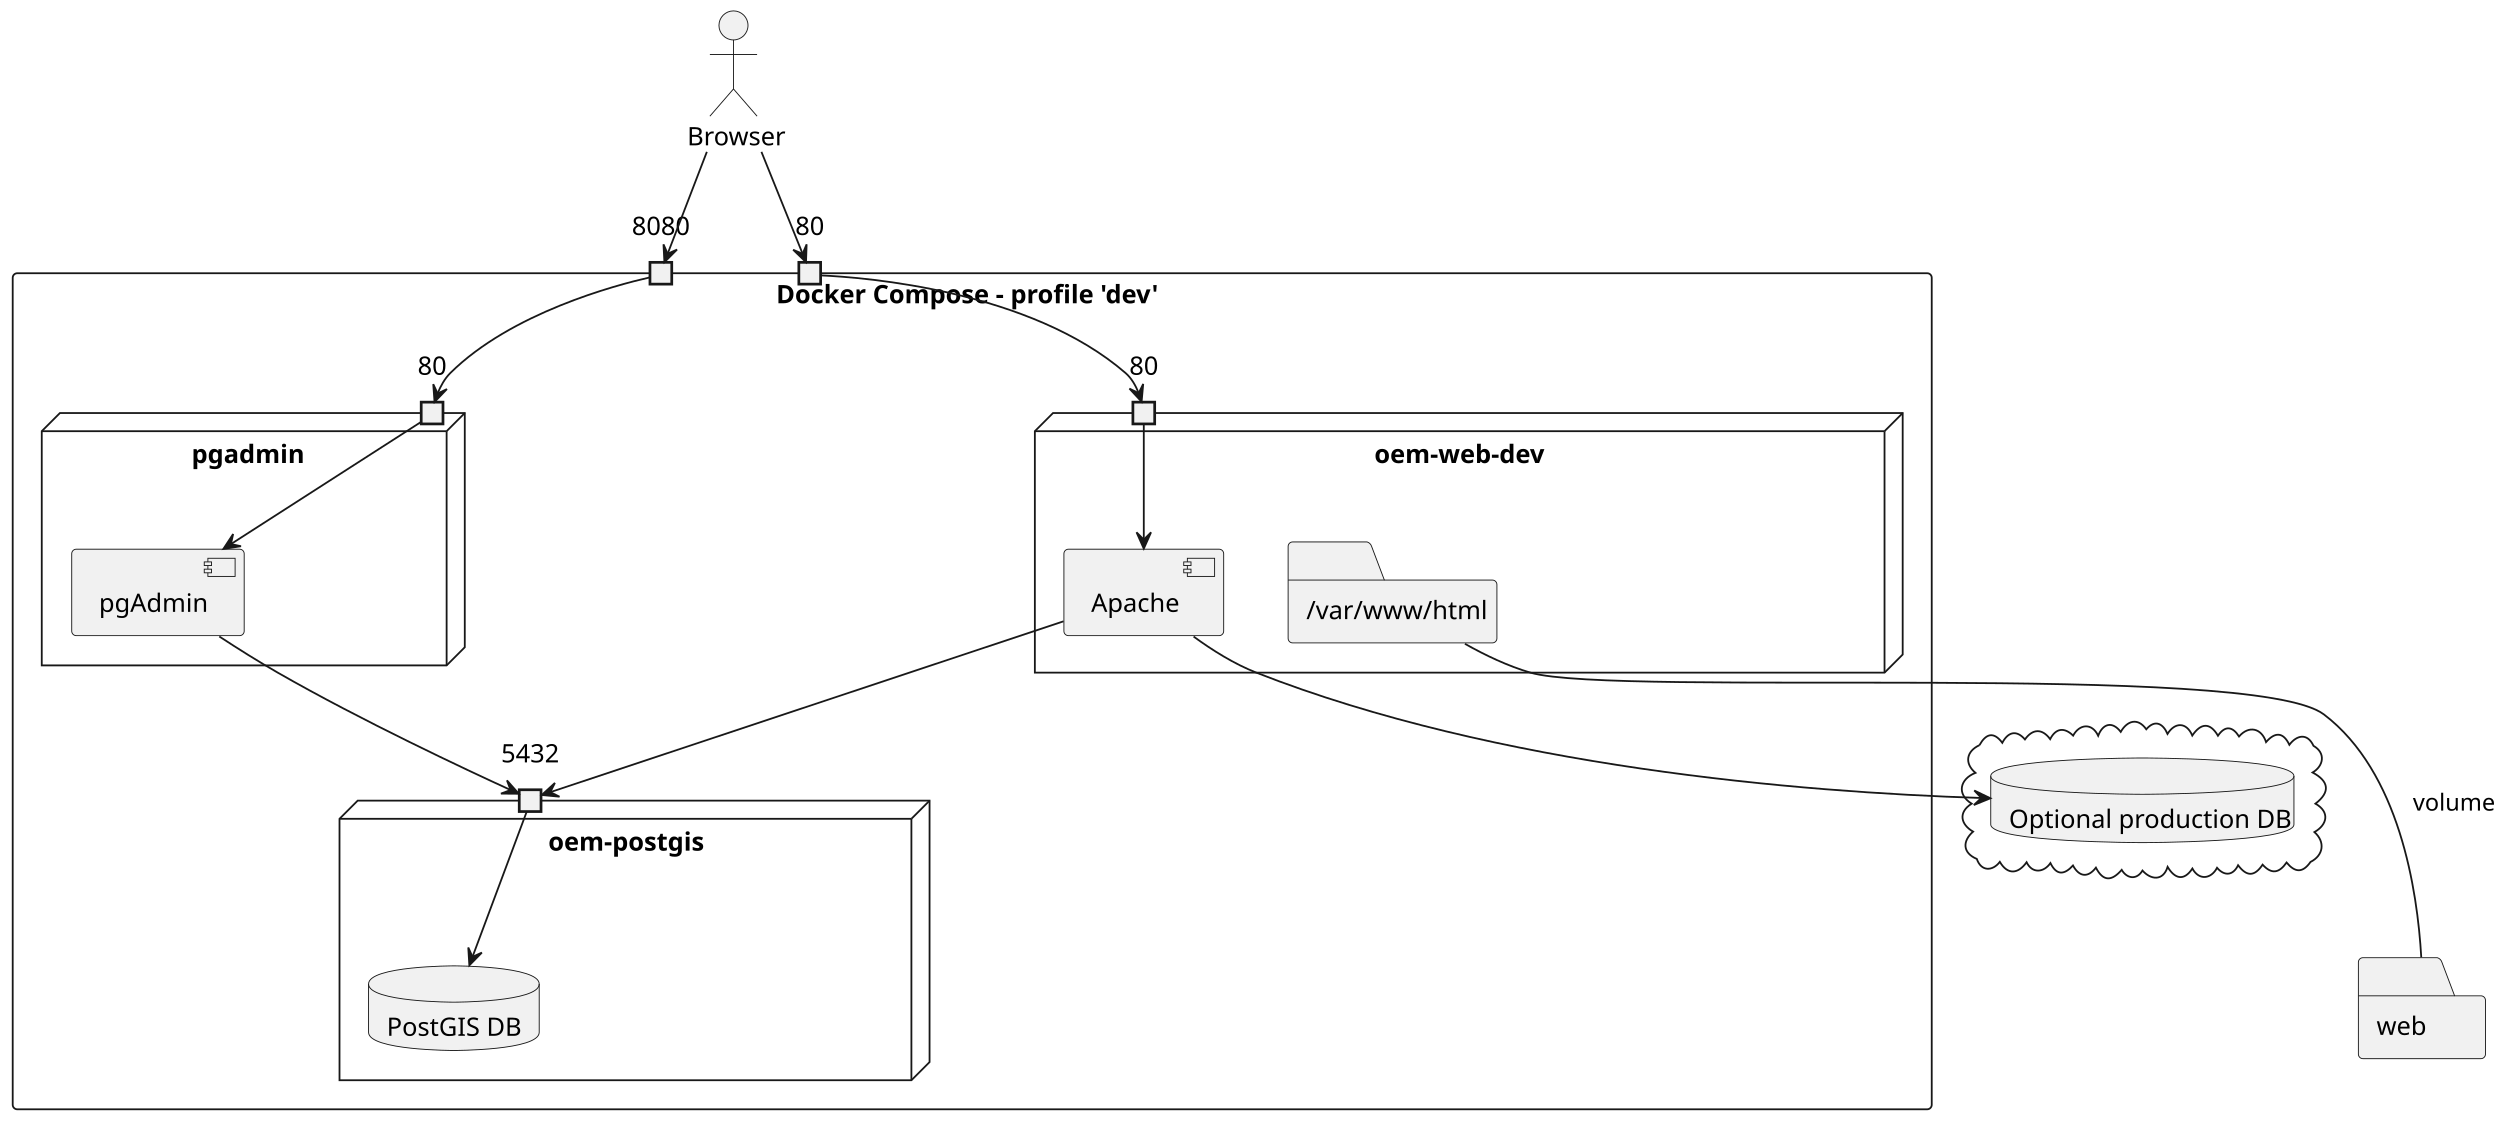
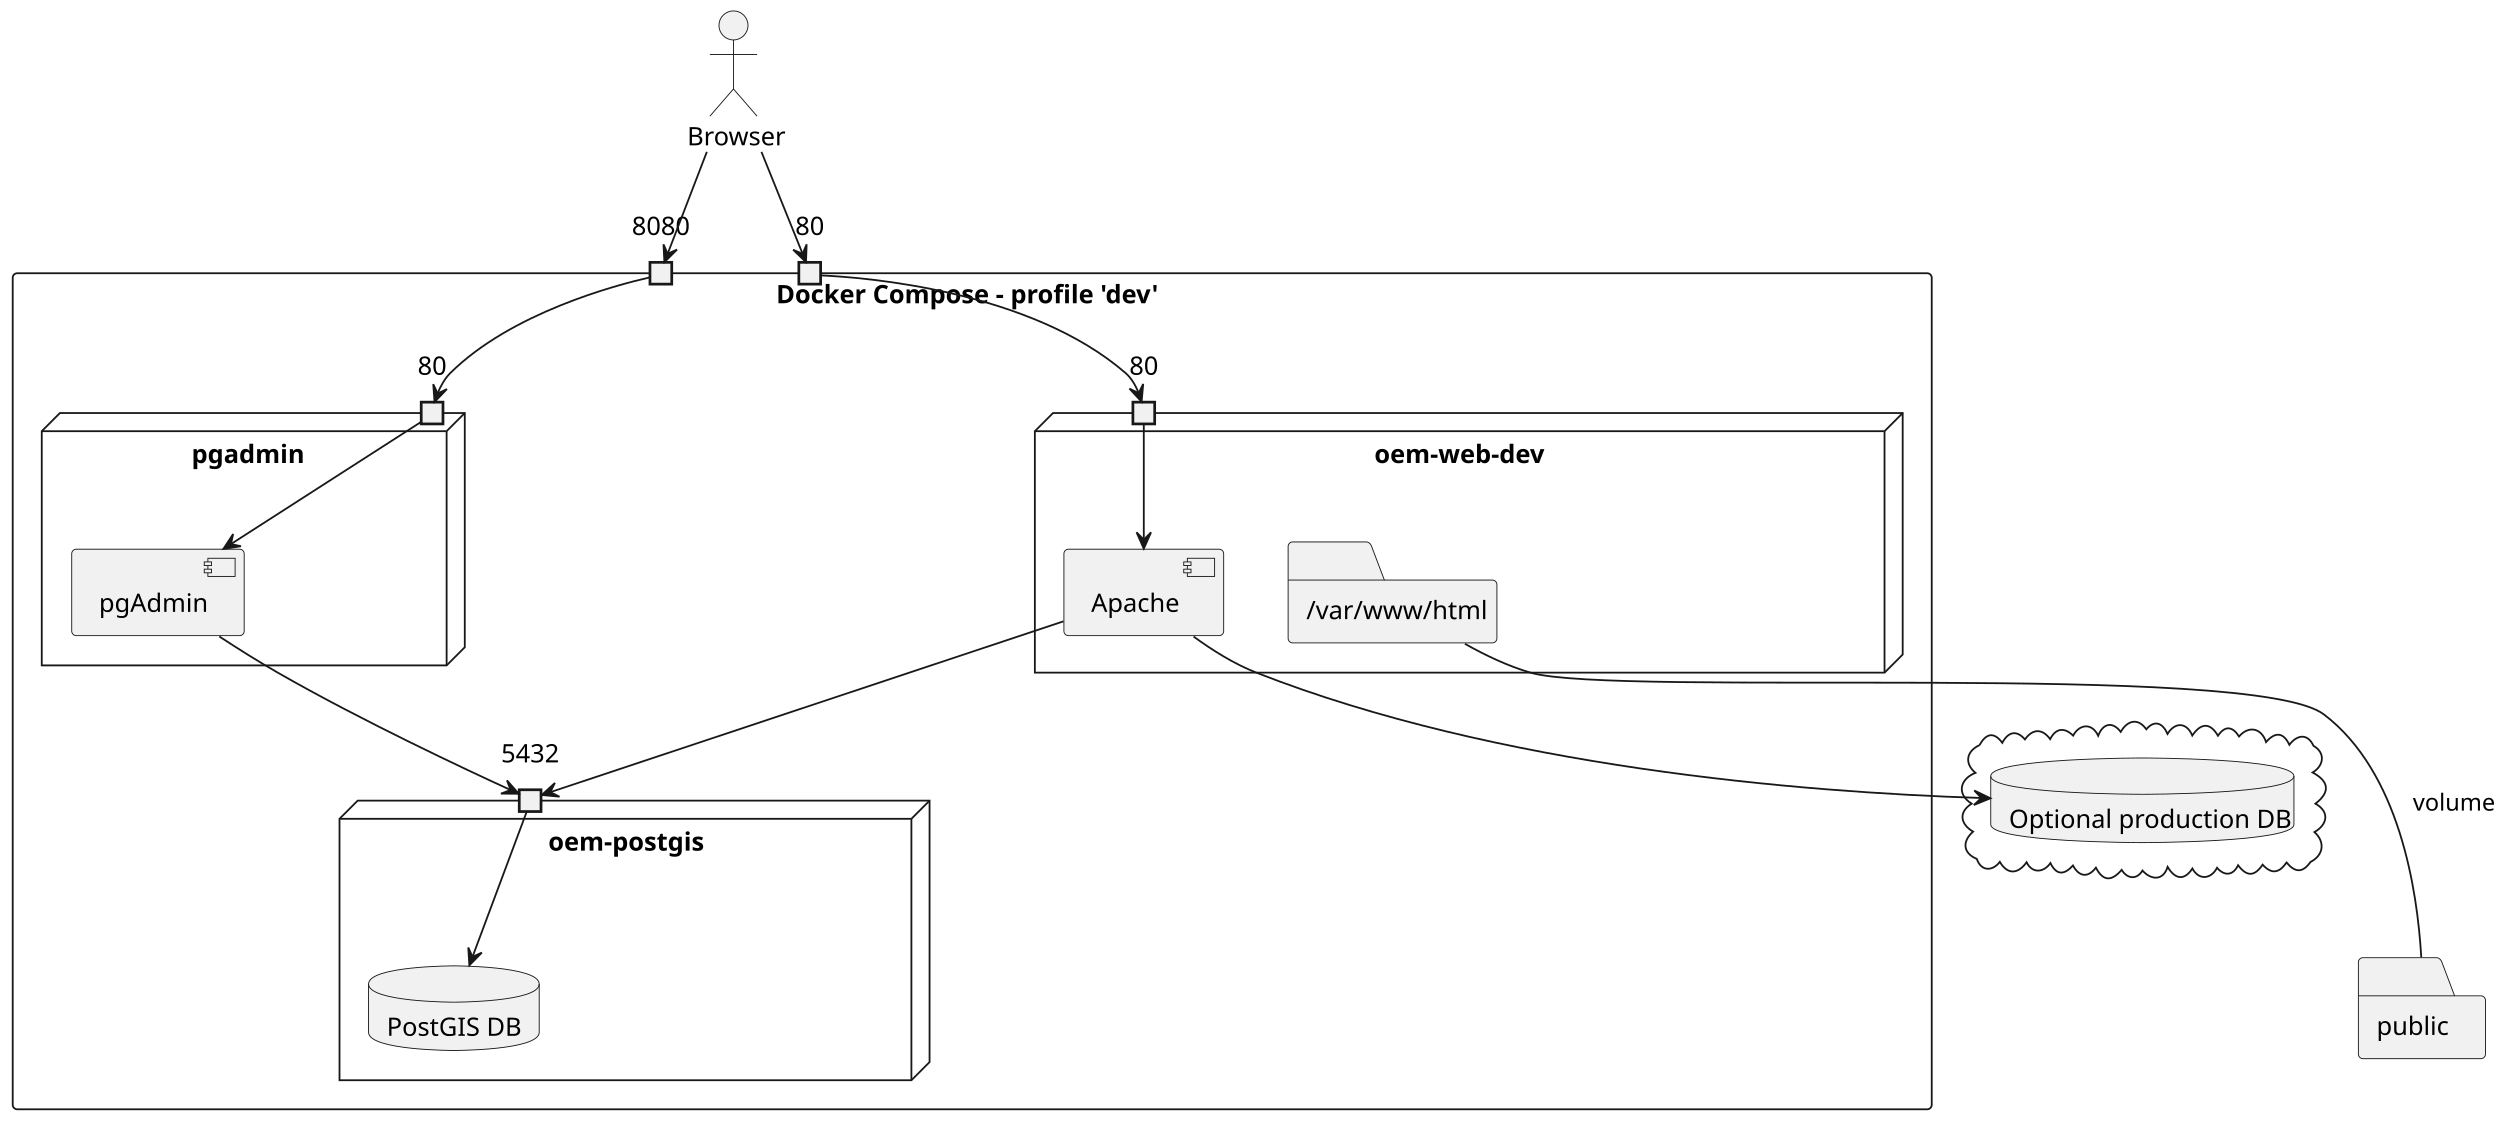
<svg xmlns="http://www.w3.org/2000/svg" contentStyleType="text/css" height="617px" preserveAspectRatio="none" style="width:1377px;height:617px;background:#FFFFFF;" version="1.1" viewBox="0 0 1377 617" width="1377px" zoomAndPan="magnify">
  <defs />
  <g>
    <g id="cluster_docker">
      <rect fill="none" height="460.5" rx="2.5" ry="2.5" style="stroke:#181818;stroke-width:1.0;" width="1057" x="7" y="150.5" />
      <text fill="#000000" font-family="sans-serif" font-size="14" font-weight="bold" lengthAdjust="spacing" textLength="216" x="427.5" y="167.033">Docker Compose - profile 'dev'</text>
    </g>
    <g id="cluster_oem-postgis">
      <polygon fill="none" points="187,451,197,441,512,441,512,585,502,595,187,595,187,451" style="stroke:#181818;stroke-width:1.0;" />
      <line style="stroke:#181818;stroke-width:1.0;" x1="502" x2="512" y1="451" y2="441" />
      <line style="stroke:#181818;stroke-width:1.0;" x1="187" x2="502" y1="451" y2="451" />
      <line style="stroke:#181818;stroke-width:1.0;" x1="502" x2="502" y1="451" y2="595" />
      <text fill="#000000" font-family="sans-serif" font-size="14" font-weight="bold" lengthAdjust="spacing" textLength="87" x="302" y="468.533">oem-postgis</text>
    </g>
    <g id="cluster_pgadmin">
      <polygon fill="none" points="23,237.5,33,227.5,256,227.5,256,356.5,246,366.5,23,366.5,23,237.5" style="stroke:#181818;stroke-width:1.0;" />
      <line style="stroke:#181818;stroke-width:1.0;" x1="246" x2="256" y1="237.5" y2="227.5" />
      <line style="stroke:#181818;stroke-width:1.0;" x1="23" x2="246" y1="237.5" y2="237.5" />
      <line style="stroke:#181818;stroke-width:1.0;" x1="246" x2="246" y1="237.5" y2="366.5" />
      <text fill="#000000" font-family="sans-serif" font-size="14" font-weight="bold" lengthAdjust="spacing" textLength="60" x="105.5" y="255.033">pgadmin</text>
    </g>
    <g id="cluster_oem-web-dev">
      <polygon fill="none" points="570,237.5,580,227.5,1048,227.5,1048,360.5,1038,370.5,570,370.5,570,237.5" style="stroke:#181818;stroke-width:1.0;" />
      <line style="stroke:#181818;stroke-width:1.0;" x1="1038" x2="1048" y1="237.5" y2="227.5" />
      <line style="stroke:#181818;stroke-width:1.0;" x1="570" x2="1038" y1="237.5" y2="237.5" />
      <line style="stroke:#181818;stroke-width:1.0;" x1="1038" x2="1038" y1="237.5" y2="370.5" />
      <text fill="#000000" font-family="sans-serif" font-size="14" font-weight="bold" lengthAdjust="spacing" textLength="96" x="757" y="255.033">oem-web-dev</text>
    </g>
    <g id="cluster_##16">
      <path d="M1090.282,410.44 C1093.792,404.162 1098.039,402.665 1102.865,409.142 C1105.937,403.294 1110.563,401.736 1115.339,407.276 C1119.575,401.325 1124.852,401.149 1129.225,407.118 C1132.369,400.956 1137.062,400.489 1141.876,405.17 C1145.369,398.754 1152.255,397.979 1155.677,405.241 C1158.232,398.604 1163.362,396.975 1168.103,403.114 C1171.579,397.041 1177.397,394.988 1182.172,401.683 C1187.061,396.043 1191.42,398.613 1193.868,404.221 C1197.974,397.635 1204.351,397.669 1207.515,405.135 C1212.129,398.351 1217.144,397.564 1221.652,405.239 C1225.624,399.444 1229.687,400.068 1233.264,405.643 C1238.683,399.419 1245.624,401.028 1248.151,408.734 C1253.06,403.107 1257.571,403.09 1260.985,410.236 C1264.943,404.955 1270.85,403.454 1274.271,410.801 C1281.192,414.795 1279.798,421.932 1273.785,425.499 C1282.832,430.312 1283.682,436.263 1275.349,442.66 C1283.43,447.24 1281.901,454.274 1274.793,458.314 C1280.83,463.702 1279.837,471.127 1272.624,474.768 C1268.264,480.983 1264.091,480.638 1259.444,475.089 C1255.402,480.841 1251.284,481.792 1246.243,476.256 C1241.769,482.906 1237.537,482.95 1232.747,476.585 C1229.947,482.34 1225.227,482.689 1221.159,477.991 C1217.877,484.208 1211.231,485.093 1207.564,478.398 C1202.811,485.608 1197.78,483.939 1193.932,477.495 C1191.348,485.561 1184.57,484.563 1180.078,479.508 C1176.866,484.839 1171.501,483.992 1168.632,479.122 C1163.296,485.242 1158.563,485.884 1154.43,477.91 C1149.93,483.748 1145.169,482.924 1141.798,476.725 C1137.048,481.879 1132.818,482.38 1129.376,475.388 C1125.795,480.559 1119.42,481.406 1116.244,474.932 C1111.67,481.325 1105.886,482.149 1101.51,474.722 C1097.512,479.934 1091.252,480.142 1088.823,473.098 C1080.916,469.759 1080.842,463.283 1086.78,458.062 C1079.89,454.051 1078.447,447.432 1085.976,442.668 C1077.403,437.267 1079.663,428.982 1088.081,425.687 C1081.841,420.406 1083.091,413.782 1090.282,410.44 " fill="none" style="stroke:#181818;stroke-width:1.0;" />
    </g>
    <text fill="#000000" font-family="sans-serif" font-size="14" lengthAdjust="spacing" textLength="32" x="348" y="129.424">8080</text>
    <rect fill="#F1F1F1" height="12" style="stroke:#181818;stroke-width:1.5;" width="12" x="358" y="144.5" />
    <text fill="#000000" font-family="sans-serif" font-size="14" lengthAdjust="spacing" textLength="16" x="438" y="129.424">80</text>
    <rect fill="#F1F1F1" height="12" style="stroke:#181818;stroke-width:1.5;" width="12" x="440" y="144.5" />
    <text fill="#000000" font-family="sans-serif" font-size="14" lengthAdjust="spacing" textLength="32" x="276" y="419.924">5432</text>
    <rect fill="#F1F1F1" height="12" style="stroke:#181818;stroke-width:1.5;" width="12" x="286" y="435" />
    <g id="elem_db">
      <path d="M203,542 C203,532 250,532 250,532 C250,532 297,532 297,542 L297,568.609 C297,578.609 250,578.609 250,578.609 C250,578.609 203,578.609 203,568.609 L203,542 " fill="#F1F1F1" style="stroke:#181818;stroke-width:0.5;" />
      <path d="M203,542 C203,552 250,552 250,552 C250,552 297,552 297,542 " fill="none" style="stroke:#181818;stroke-width:0.5;" />
      <text fill="#000000" font-family="sans-serif" font-size="14" lengthAdjust="spacing" textLength="74" x="213" y="570.533">PostGIS DB</text>
    </g>
    <text fill="#000000" font-family="sans-serif" font-size="14" lengthAdjust="spacing" textLength="16" x="230" y="206.424">80</text>
    <rect fill="#F1F1F1" height="12" style="stroke:#181818;stroke-width:1.5;" width="12" x="232" y="221.5" />
    <g id="elem_pgAdmin">
      <rect fill="#F1F1F1" height="47.609" rx="2.5" ry="2.5" style="stroke:#181818;stroke-width:0.5;" width="95" x="39.5" y="302.5" />
      <rect fill="#F1F1F1" height="10" style="stroke:#181818;stroke-width:0.5;" width="15" x="114.5" y="307.5" />
      <rect fill="#F1F1F1" height="2" style="stroke:#181818;stroke-width:0.5;" width="4" x="112.5" y="309.5" />
      <rect fill="#F1F1F1" height="2" style="stroke:#181818;stroke-width:0.5;" width="4" x="112.5" y="313.5" />
      <text fill="#000000" font-family="sans-serif" font-size="14" lengthAdjust="spacing" textLength="55" x="54.5" y="337.033">pgAdmin</text>
    </g>
    <text fill="#000000" font-family="sans-serif" font-size="14" lengthAdjust="spacing" textLength="16" x="622" y="206.424">80</text>
    <rect fill="#F1F1F1" height="12" style="stroke:#181818;stroke-width:1.5;" width="12" x="624" y="221.5" />
    <g id="elem_Apache">
      <rect fill="#F1F1F1" height="47.609" rx="2.5" ry="2.5" style="stroke:#181818;stroke-width:0.5;" width="88" x="586" y="302.5" />
      <rect fill="#F1F1F1" height="10" style="stroke:#181818;stroke-width:0.5;" width="15" x="654" y="307.5" />
      <rect fill="#F1F1F1" height="2" style="stroke:#181818;stroke-width:0.5;" width="4" x="652" y="309.5" />
      <rect fill="#F1F1F1" height="2" style="stroke:#181818;stroke-width:0.5;" width="4" x="652" y="313.5" />
      <text fill="#000000" font-family="sans-serif" font-size="14" lengthAdjust="spacing" textLength="48" x="601" y="337.033">Apache</text>
    </g>
    <g id="elem_webRem">
      <path d="M712,298.5 L753,298.5 A3.75,3.75 0 0 1 755.5,301 L762.5,319.5 L822,319.5 A2.5,2.5 0 0 1 824.5,322 L824.5,351.609 A2.5,2.5 0 0 1 822,354.109 L712,354.109 A2.5,2.5 0 0 1 709.5,351.609 L709.5,301 A2.5,2.5 0 0 1 712,298.5 " fill="#F1F1F1" style="stroke:#181818;stroke-width:0.5;" />
      <line style="stroke:#181818;stroke-width:0.5;" x1="709.5" x2="762.5" y1="319.5" y2="319.5" />
      <text fill="#000000" font-family="sans-serif" font-size="14" lengthAdjust="spacing" textLength="85" x="719.5" y="341.033">/var/www/html</text>
    </g>
    <g id="elem_extDB">
      <path d="M1096.5,427.5 C1096.5,417.5 1180,417.5 1180,417.5 C1180,417.5 1263.5,417.5 1263.5,427.5 L1263.5,454.109 C1263.5,464.109 1180,464.109 1180,464.109 C1180,464.109 1096.5,464.109 1096.5,454.109 L1096.5,427.5 " fill="#F1F1F1" style="stroke:#181818;stroke-width:0.5;" />
      <path d="M1096.5,427.5 C1096.5,437.5 1180,437.5 1180,437.5 C1180,437.5 1263.5,437.5 1263.5,427.5 " fill="none" style="stroke:#181818;stroke-width:0.5;" />
      <text fill="#000000" font-family="sans-serif" font-size="14" lengthAdjust="spacing" textLength="147" x="1106.5" y="456.033">Optional production DB</text>
    </g>
    <g id="elem_Browser">
      <ellipse cx="404" cy="14" fill="#F1F1F1" rx="8" ry="8" style="stroke:#181818;stroke-width:0.5;" />
      <path d="M404,22 L404,49 M391,30 L417,30 M404,49 L391,64 M404,49 L417,64 " fill="none" style="stroke:#181818;stroke-width:0.5;" />
      <text fill="#000000" font-family="sans-serif" font-size="14" lengthAdjust="spacing" textLength="51" x="378.5" y="80.033">Browser</text>
    </g>
    <g id="elem_webLoc">
      <path d="M1301.5,527.5 L1342.5,527.5 A3.75,3.75 0 0 1 1345,530 L1352,548.5 L1366.5,548.5 A2.5,2.5 0 0 1 1369,551 L1369,580.609 A2.5,2.5 0 0 1 1366.5,583.109 L1301.5,583.109 A2.5,2.5 0 0 1 1299,580.609 L1299,530 A2.5,2.5 0 0 1 1301.5,527.5 " fill="#F1F1F1" style="stroke:#181818;stroke-width:0.5;" />
      <line style="stroke:#181818;stroke-width:0.5;" x1="1299" x2="1352" y1="548.5" y2="548.5" />
-       <text fill="#000000" font-family="sans-serif" font-size="14" lengthAdjust="spacing" textLength="25" x="1309" y="570.033">web</text>
+       <text fill="#000000" font-family="sans-serif" font-size="14" lengthAdjust="spacing" textLength="37" x="1309" y="570.033">public</text>
    </g>
    <g id="link_webRem_webLoc">
      <path d="M806.87,354.6 C818.09,360.94 830.63,366.89 843,370.5 C889.68,384.11 1241.29,364.08 1280,393.5 C1321.66,425.16 1331.51,490.32 1333.63,527.3 " fill="none" id="webRem-webLoc" style="stroke:#181818;stroke-width:1.0;" />
      <text fill="#000000" font-family="sans-serif" font-size="13" lengthAdjust="spacing" textLength="40" x="1329" y="446.495">volume</text>
    </g>
    <g id="link_Apache_5432db">
      <path d="M585.81,342.21 C507.22,368.37 347.25,421.61 303.36,436.22 " fill="none" id="Apache-to-5432db" style="stroke:#181818;stroke-width:1.0;" />
      <polygon fill="#181818" points="298.38,437.88,308.184,438.82,303.122,436.295,305.647,431.233,298.38,437.88" style="stroke:#181818;stroke-width:1.0;" />
    </g>
    <g id="link_Apache_extDB">
      <path d="M657.43,350.61 C667.68,358.11 679.81,365.72 692,370.5 C824.59,422.53 991.05,436.28 1091.29,439.54 " fill="none" id="Apache-to-extDB" style="stroke:#181818;stroke-width:1.0;" />
      <polygon fill="#181818" points="1096.31,439.69,1087.44,435.409,1091.312,439.533,1087.189,443.405,1096.31,439.69" style="stroke:#181818;stroke-width:1.0;" />
    </g>
    <g id="link_pgAdmin_5432db">
      <path d="M120.79,350.57 C130.99,357.25 142.32,364.38 153,370.5 C199.35,397.07 257.16,424.12 280.97,435.01 " fill="none" id="pgAdmin-to-5432db" style="stroke:#181818;stroke-width:1.0;" />
      <polygon fill="#181818" points="285.77,437.2,279.232,429.834,281.218,435.131,275.921,437.117,285.77,437.2" style="stroke:#181818;stroke-width:1.0;" />
    </g>
    <g id="link_Browser_80docker">
      <path d="M419.4,83.64 C427.51,103.72 436.83,126.79 442,139.6 " fill="none" id="Browser-to-80docker" style="stroke:#181818;stroke-width:1.0;" />
      <polygon fill="#181818" points="443.95,144.42,444.285,134.577,442.076,139.785,436.868,137.576,443.95,144.42" style="stroke:#181818;stroke-width:1.0;" />
    </g>
    <g id="link_Browser_8080docker">
      <path d="M389.33,83.64 C381.61,103.72 372.74,126.79 367.81,139.6 " fill="none" id="Browser-to-8080docker" style="stroke:#181818;stroke-width:1.0;" />
      <polygon fill="#181818" points="365.95,144.42,372.918,137.46,367.748,139.754,365.454,134.584,365.95,144.42" style="stroke:#181818;stroke-width:1.0;" />
    </g>
    <g id="link_80docker_80webDev">
      <path d="M452.23,151.7 C476.7,152.81 567.4,159.95 620,205.5 C623.27,208.33 625.56,212.48 627.11,216.34 " fill="none" id="80docker-to-80webDev" style="stroke:#181818;stroke-width:1.0;" />
      <polygon fill="#181818" points="628.79,221.28,629.677,211.471,627.179,216.547,622.103,214.049,628.79,221.28" style="stroke:#181818;stroke-width:1.0;" />
    </g>
    <g id="link_8080docker_80pgAdmin">
      <path d="M357.86,152.8 C339.05,157.07 281.45,172.35 248,205.5 C244.92,208.55 242.67,212.73 241.09,216.56 " fill="none" id="8080docker-to-80pgAdmin" style="stroke:#181818;stroke-width:1.0;" />
      <polygon fill="#181818" points="239.34,221.42,246.163,214.317,241.041,216.718,238.64,211.596,239.34,221.42" style="stroke:#181818;stroke-width:1.0;" />
    </g>
    <g id="link_80webDev_Apache">
      <path d="M630,233.72 C630,245.45 630,274.63 630,296.97 " fill="none" id="80webDev-to-Apache" style="stroke:#181818;stroke-width:1.0;" />
      <polygon fill="#181818" points="630,302.2,634,293.2,630,297.2,626,293.2,630,302.2" style="stroke:#181818;stroke-width:1.0;" />
    </g>
    <g id="link_5432db_db">
      <path d="M290.09,447.13 C284.92,460.97 270.4,499.86 260.33,526.82 " fill="none" id="5432db-to-db" style="stroke:#181818;stroke-width:1.0;" />
      <polygon fill="#181818" points="258.51,531.71,265.415,524.688,260.266,527.028,257.925,521.879,258.51,531.71" style="stroke:#181818;stroke-width:1.0;" />
    </g>
    <g id="link_80pgAdmin_pgAdmin">
      <path d="M231.89,232.42 C214.56,243.56 163.92,276.09 127.4,299.55 " fill="none" id="80pgAdmin-to-pgAdmin" style="stroke:#181818;stroke-width:1.0;" />
      <polygon fill="#181818" points="123.01,302.37,132.742,300.86,127.214,299.663,128.411,294.134,123.01,302.37" style="stroke:#181818;stroke-width:1.0;" />
    </g>
  </g>
</svg>
